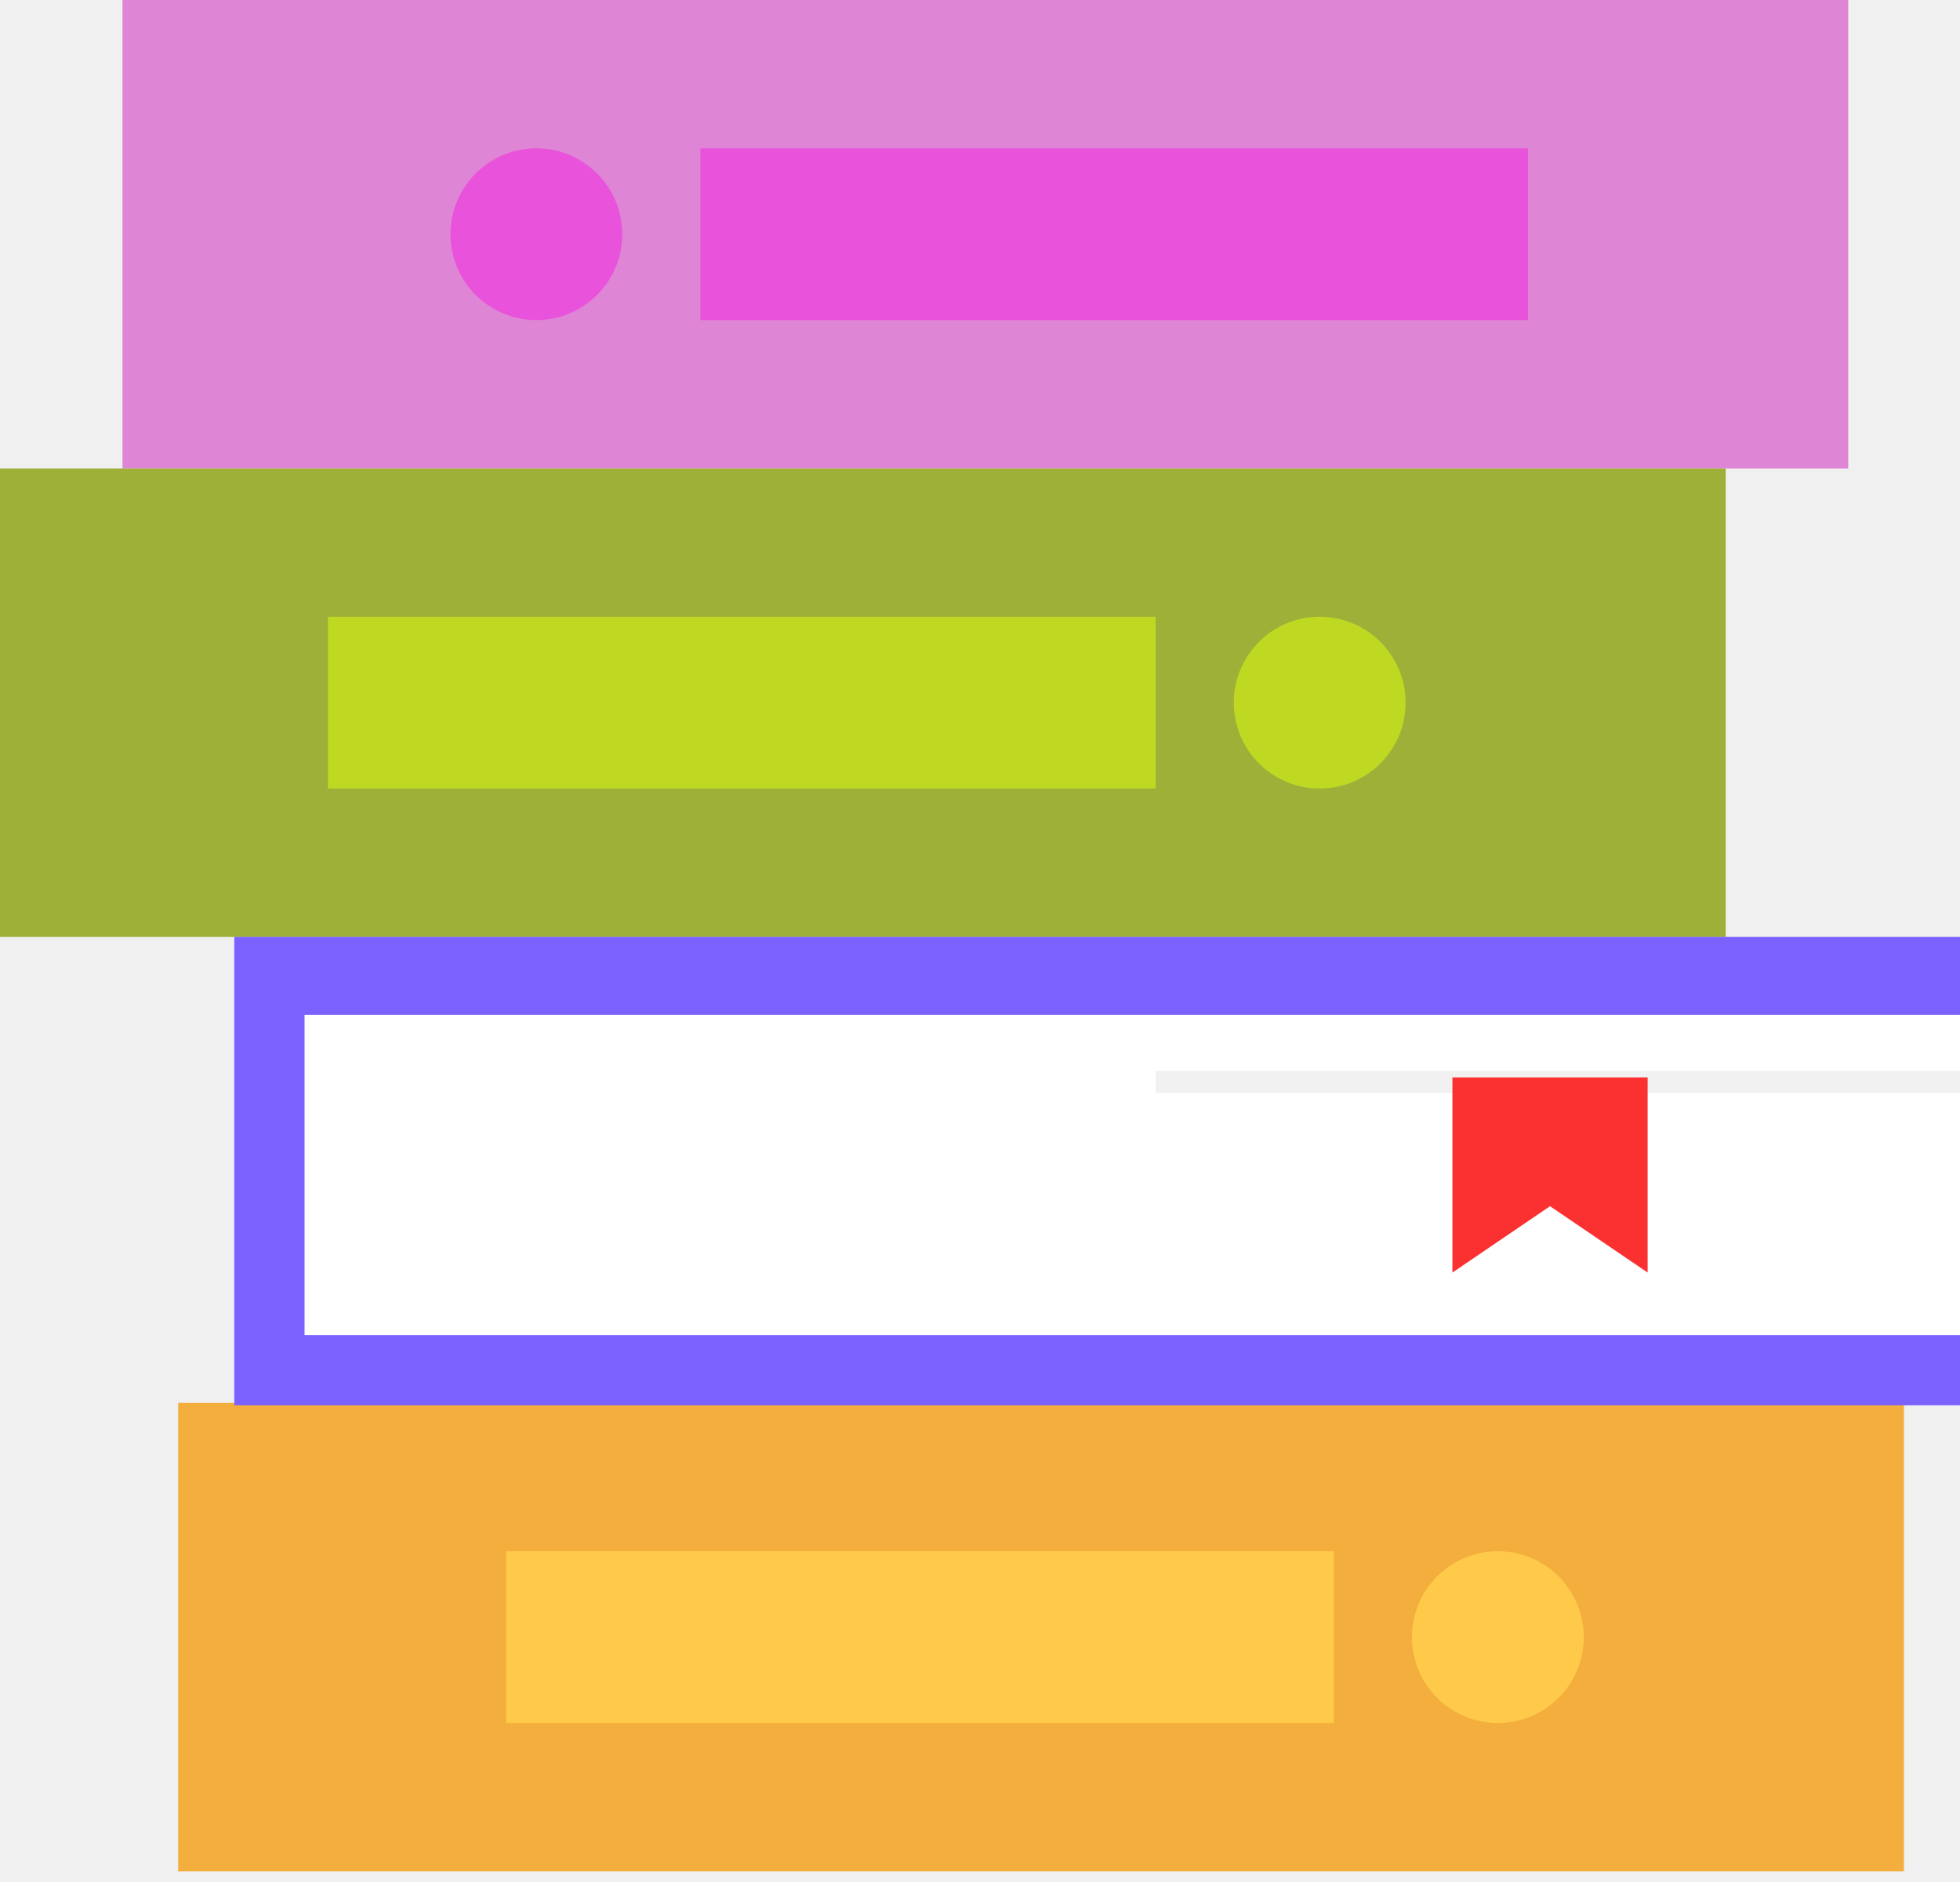
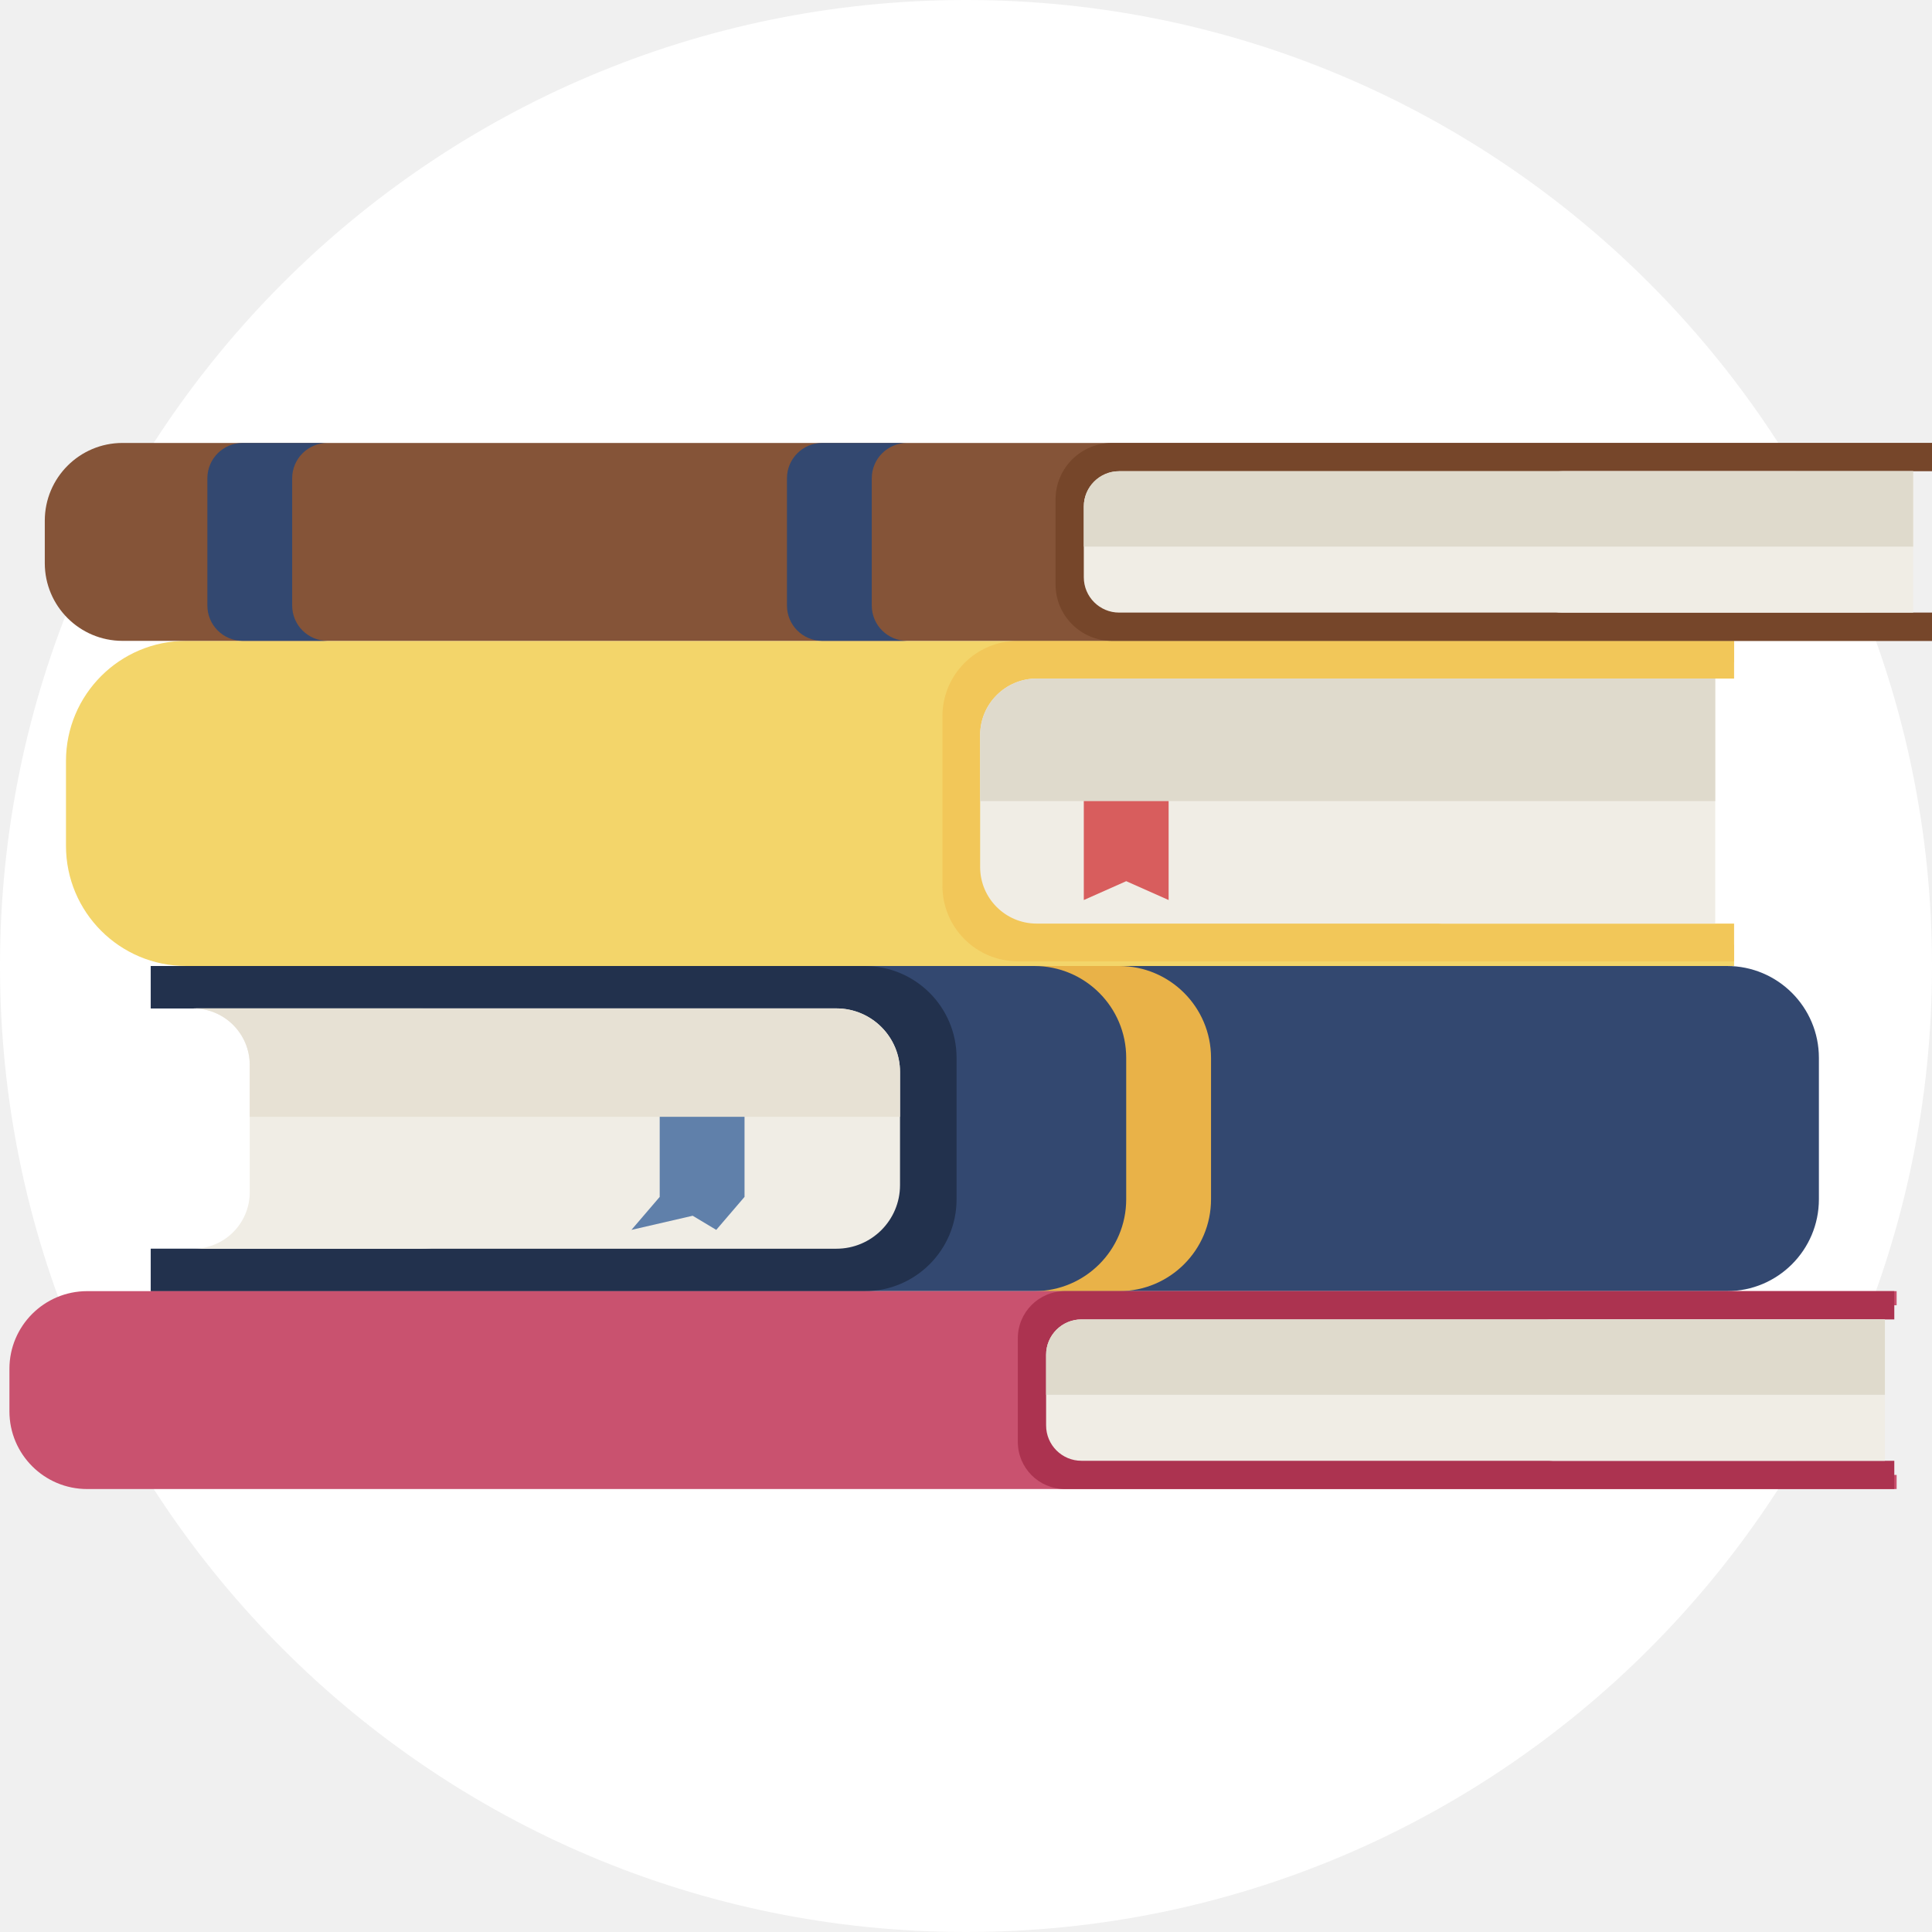
- <svg xmlns="http://www.w3.org/2000/svg" width="176" height="169" viewBox="0 0 176 169" fill="none">
-   <rect x="11" width="154.964" height="42.072" fill="#DF85D6" />
-   <circle cx="48.163" cy="21.036" r="7.713" fill="#E952DA" />
-   <rect x="62.889" y="13.323" width="74.327" height="15.426" fill="#E952DA" />
-   <rect y="42.072" width="154.964" height="42.072" fill="#9FB039" />
-   <circle r="7.713" transform="matrix(-1 0 0 1 118.502 63.1076)" fill="#BFD922" />
-   <rect width="74.327" height="15.426" transform="matrix(-1 0 0 1 103.777 55.3944)" fill="#BFD922" />
-   <rect x="16" y="126" width="154.964" height="42.072" fill="#F3AE3D" />
-   <circle r="7.713" transform="matrix(-1 0 0 1 134.502 147.036)" fill="#FFCA4A" />
-   <rect width="74.327" height="15.426" transform="matrix(-1 0 0 1 119.777 139.323)" fill="#FFCA4A" />
-   <rect x="21.036" y="84.143" width="154.964" height="42.072" fill="#7B61FF" />
-   <rect x="27.347" y="91.155" width="148.653" height="28.749" fill="white" />
-   <line x1="103.777" y1="97.167" x2="176" y2="97.167" stroke="#F1F1F1" stroke-width="2" />
-   <path d="M130.422 96.765H147.952V114.295L139.187 108.335L130.422 114.295V96.765Z" fill="#FB3131" />
+ <svg xmlns="http://www.w3.org/2000/svg" width="205" height="205" viewBox="0 0 205 205" fill="none">
+   <circle cx="102.5" cy="102.5" r="102.5" fill="white" />
+   <path fill-rule="evenodd" clip-rule="evenodd" d="M183.249 102.5H16.001V107H85.75C91.135 107 95.5 111.365 95.5 116.75V122.75C95.5 128.135 91.135 132.5 85.75 132.5H16.001L16.001 137H183.249C188.634 137 192.999 132.634 192.999 127.25V112.25C192.999 106.865 188.634 102.5 183.249 102.5Z" fill="#334870" />
+   <path fill-rule="evenodd" clip-rule="evenodd" d="M91.75 102.5H16.001V107H44.653C50.038 107 54.403 111.365 54.403 116.75V122.75C54.403 128.135 50.038 132.5 44.653 132.5H16.001L16.001 137H91.75C97.135 137 101.5 132.634 101.5 127.25V112.25C101.5 106.865 97.135 102.5 91.75 102.5Z" fill="#22314D" />
+   <path fill-rule="evenodd" clip-rule="evenodd" d="M88.749 107H20.5C23.814 107 26.5 109.686 26.5 112.999V126.499C26.5 129.813 23.814 132.499 20.5 132.499H88.749C92.477 132.499 95.499 129.477 95.499 125.749V113.749C95.499 110.022 92.477 107 88.749 107Z" fill="#F0EDE5" />
+   <path fill-rule="evenodd" clip-rule="evenodd" d="M88.749 107H20.5C23.814 107 26.5 109.686 26.5 112.999V118.499H95.499V113.749C95.499 110.022 92.477 107 88.749 107Z" fill="#E7E1D4" />
+   <path fill-rule="evenodd" clip-rule="evenodd" d="M109.749 137H118.749C124.134 137 128.499 132.634 128.499 127.25V112.25C128.499 106.865 124.134 102.5 118.749 102.5H109.749C115.134 102.5 119.499 106.865 119.499 112.25V127.25C119.499 132.634 115.134 137 109.749 137Z" fill="#E9B248" />
+   <path fill-rule="evenodd" clip-rule="evenodd" d="M19.75 67.999H183.999V70.25H110.5C107.186 70.25 104.5 72.936 104.5 76.25V94.249C104.5 97.563 107.186 100.249 110.5 100.249H183.999V102.499H19.75C12.709 102.499 7.001 96.791 7.001 89.749V80.749C7.001 73.708 12.709 67.999 19.75 67.999Z" fill="#F3D56A" />
+   <path fill-rule="evenodd" clip-rule="evenodd" d="M108 68H184V72H153C149.686 72 147 74.686 147 78V92C147 95.314 149.686 98 153 98H184V102H108C103.582 102 100 98.418 100 94V76C100 71.582 103.582 68 108 68Z" fill="#F2C759" />
+   <path d="M182 72H110C106.686 72 104 74.686 104 78V92C104 95.314 106.686 98 110 98H182V72Z" fill="#F0EDE5" />
+   <path d="M182 72H110C106.686 72 104 74.686 104 78V85H182V72Z" fill="#DFDACC" />
+   <path d="M115 95.5V85H124V95.5L119.5 93.5L115 95.5Z" fill="#D85D5D" />
+   <path d="M73.5 129L67 130.5L70 127V118.5H79V127L76 130.5L73.5 129Z" fill="#6080AA" />
+   <path fill-rule="evenodd" clip-rule="evenodd" d="M9.25 137H201.248V138.499H114.999C112.928 138.499 111.249 140.178 111.249 142.249V152.749C111.249 154.82 112.928 156.499 114.999 156.499H201.248V157.999H9.25C4.694 157.999 1 154.306 1 149.749V145.249C1 140.693 4.694 137 9.25 137Z" fill="#C9526F" />
+   <path fill-rule="evenodd" clip-rule="evenodd" d="M113 137H201V140H164.75C162.679 140 161 141.679 161 143.75V151.25C161 153.321 162.679 155 164.75 155H201V158H113C110.239 158 108 155.761 108 153V142C108 139.239 110.239 137 113 137Z" fill="#AC3350" />
+   <path d="M200 140H114.75C112.679 140 111 141.679 111 143.75V151.25C111 153.321 112.679 155 114.75 155H200V140Z" fill="#F0EDE5" />
+   <path d="M200 140H114.75C112.679 140 111 141.679 111 143.75V148H200V140Z" fill="#DFDACC" />
+   <path fill-rule="evenodd" clip-rule="evenodd" d="M13.002 47H205V48.5H118.751C116.68 48.5 115.001 50.179 115.001 52.25V62.75C115.001 64.821 116.68 66.5 118.751 66.5H205V68H13.002C8.445 68 4.752 64.306 4.752 59.75V55.25C4.752 50.694 8.445 47 13.002 47Z" fill="#855438" />
+   <path fill-rule="evenodd" clip-rule="evenodd" d="M118 47H205V50H165.75C163.679 50 162 51.679 162 53.75V61.25C162 63.321 163.679 65 165.75 65H205V68H118C114.686 68 112 65.314 112 62V53C112 49.686 114.686 47 118 47Z" fill="#76462A" />
+   <path d="M203 50H118.75C116.679 50 115 51.679 115 53.75V61.25C115 63.321 116.679 65 118.75 65H203V50Z" fill="#F0EDE5" />
+   <path d="M203 50H118.75C116.679 50 115 51.679 115 53.75V58H203V50Z" fill="#DFDACC" />
+   <path fill-rule="evenodd" clip-rule="evenodd" d="M96.252 68H87.252C85.18 68 83.502 66.321 83.502 64.25V50.751C83.502 48.679 85.18 47.001 87.252 47.001H96.252C94.181 47.001 92.502 48.679 92.502 50.751V64.25C92.502 66.321 94.181 68 96.252 68Z" fill="#334870" />
+   <path fill-rule="evenodd" clip-rule="evenodd" d="M34.752 68H25.753C23.681 68 22.003 66.321 22.003 64.25V50.75C22.003 48.679 23.681 47 25.753 47H34.752C32.681 47 31.002 48.679 31.002 50.75V64.25C31.002 66.321 32.681 68 34.752 68Z" fill="#334870" />
</svg>
